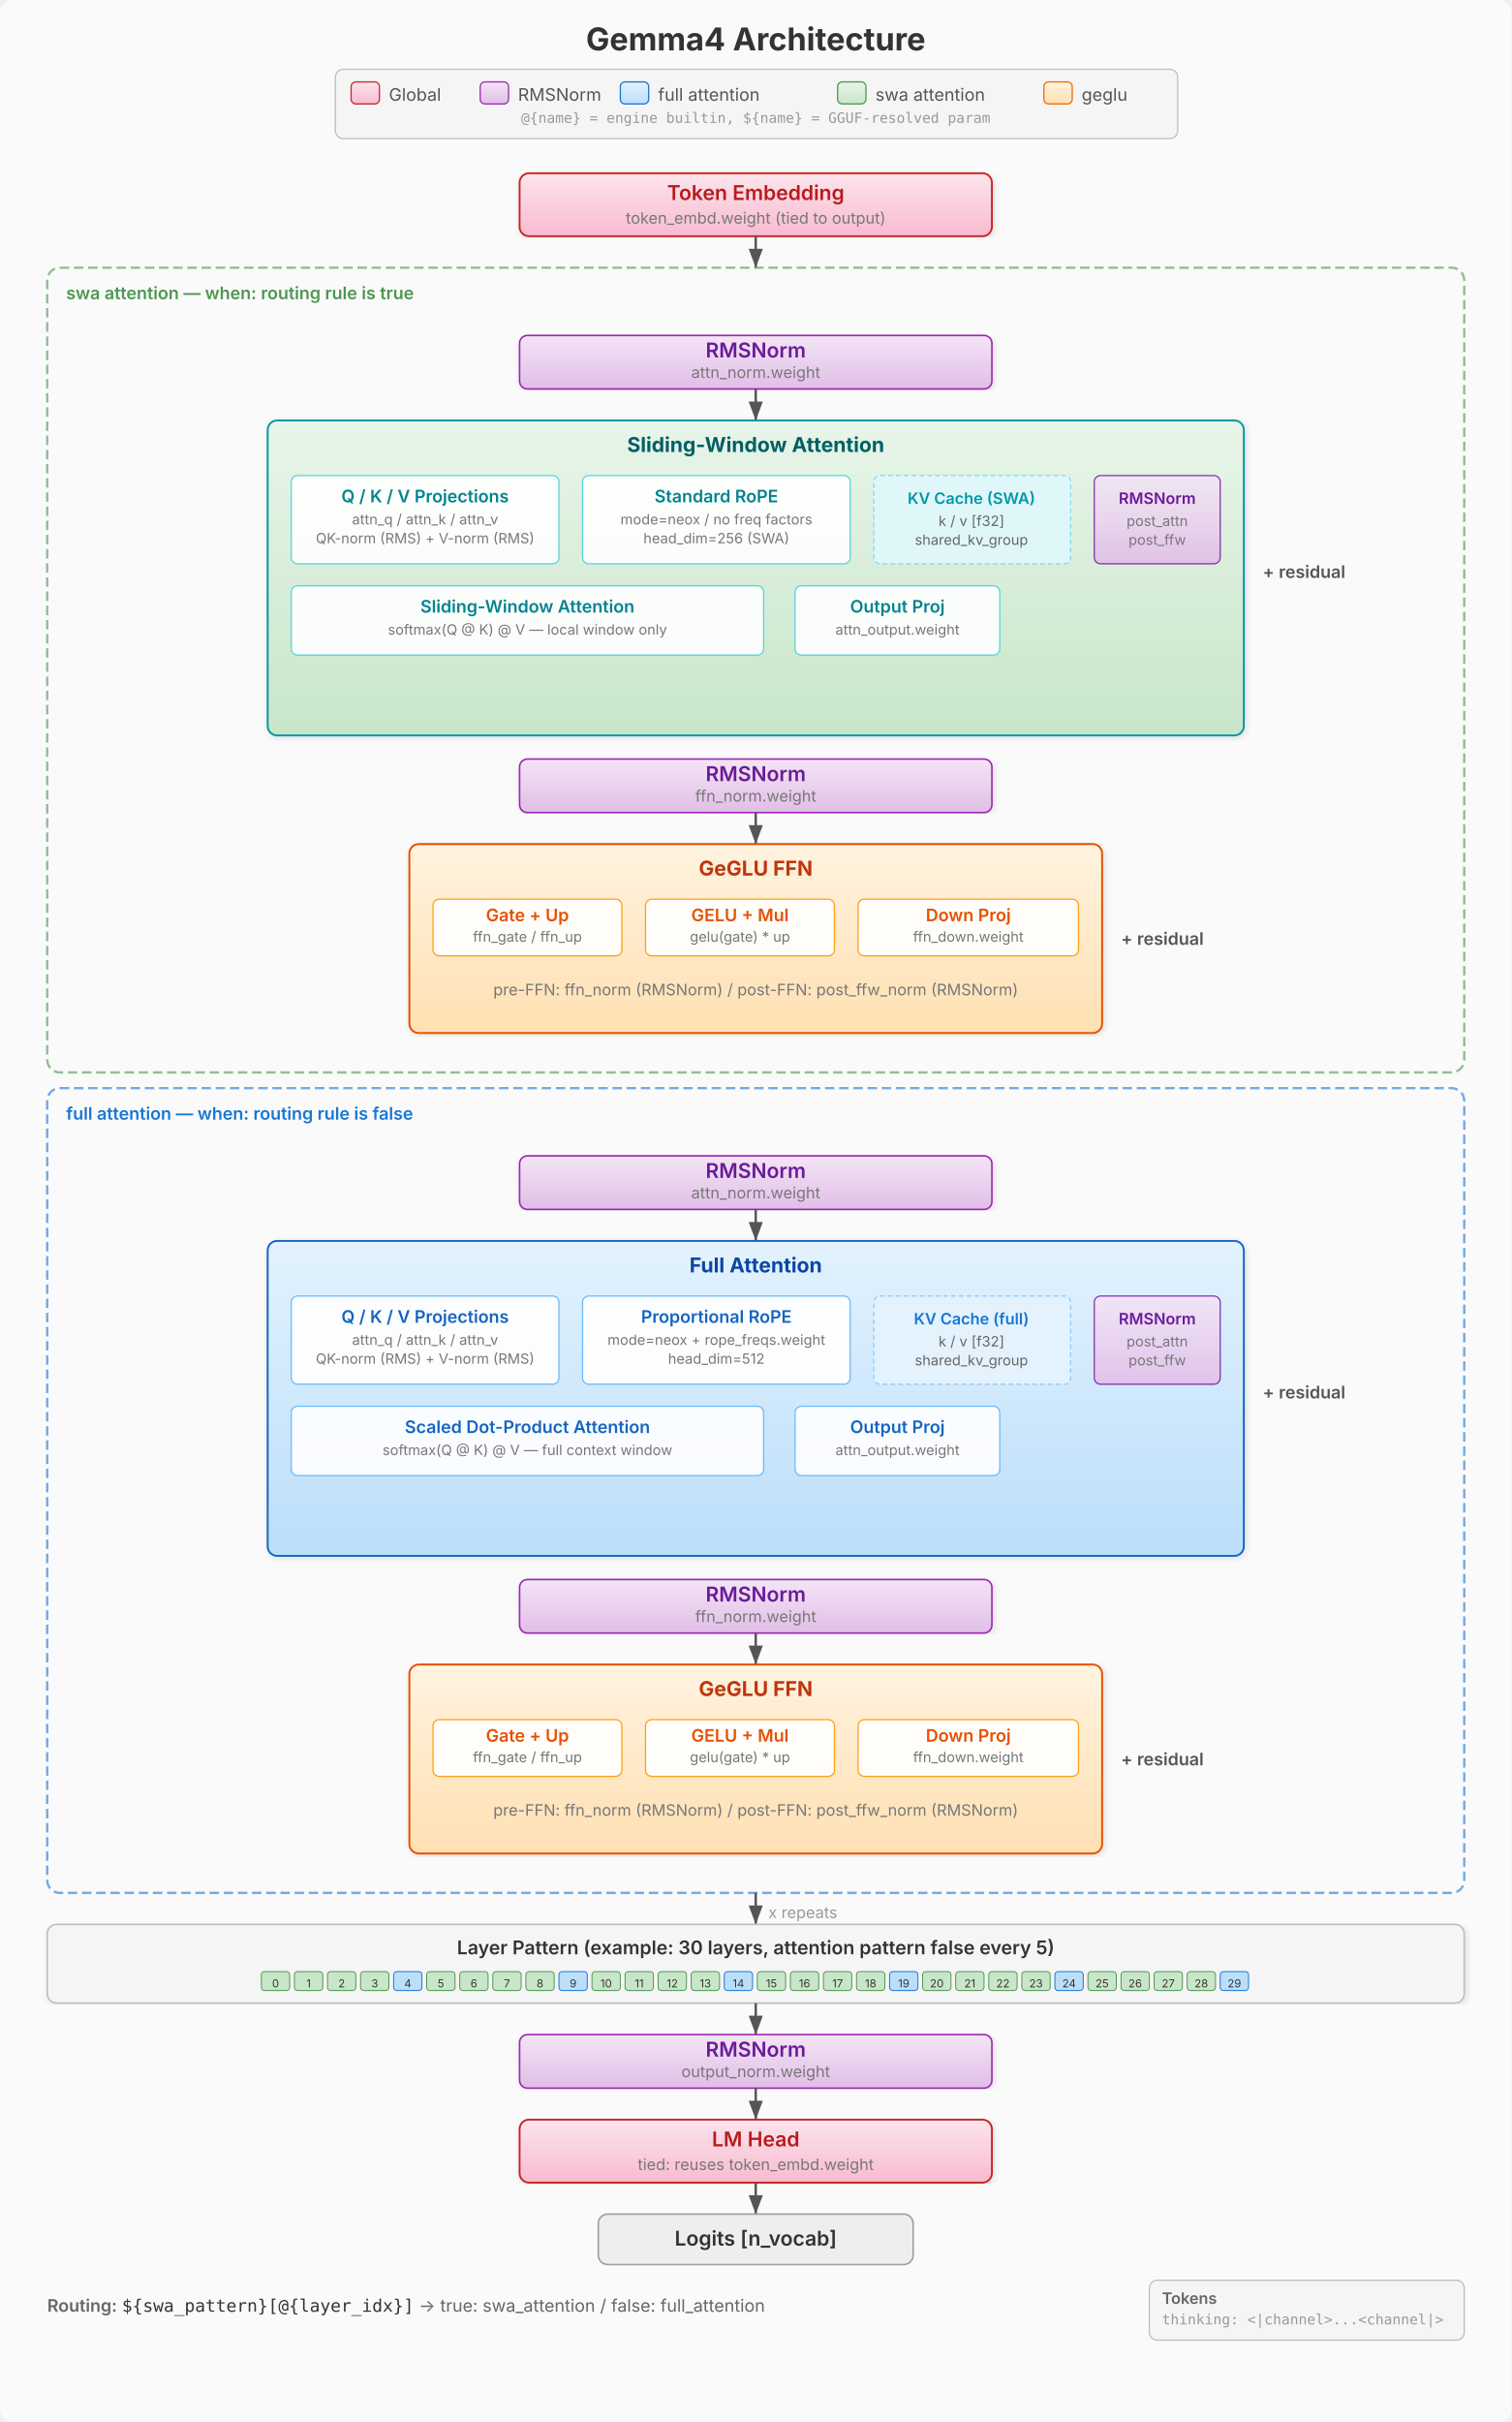
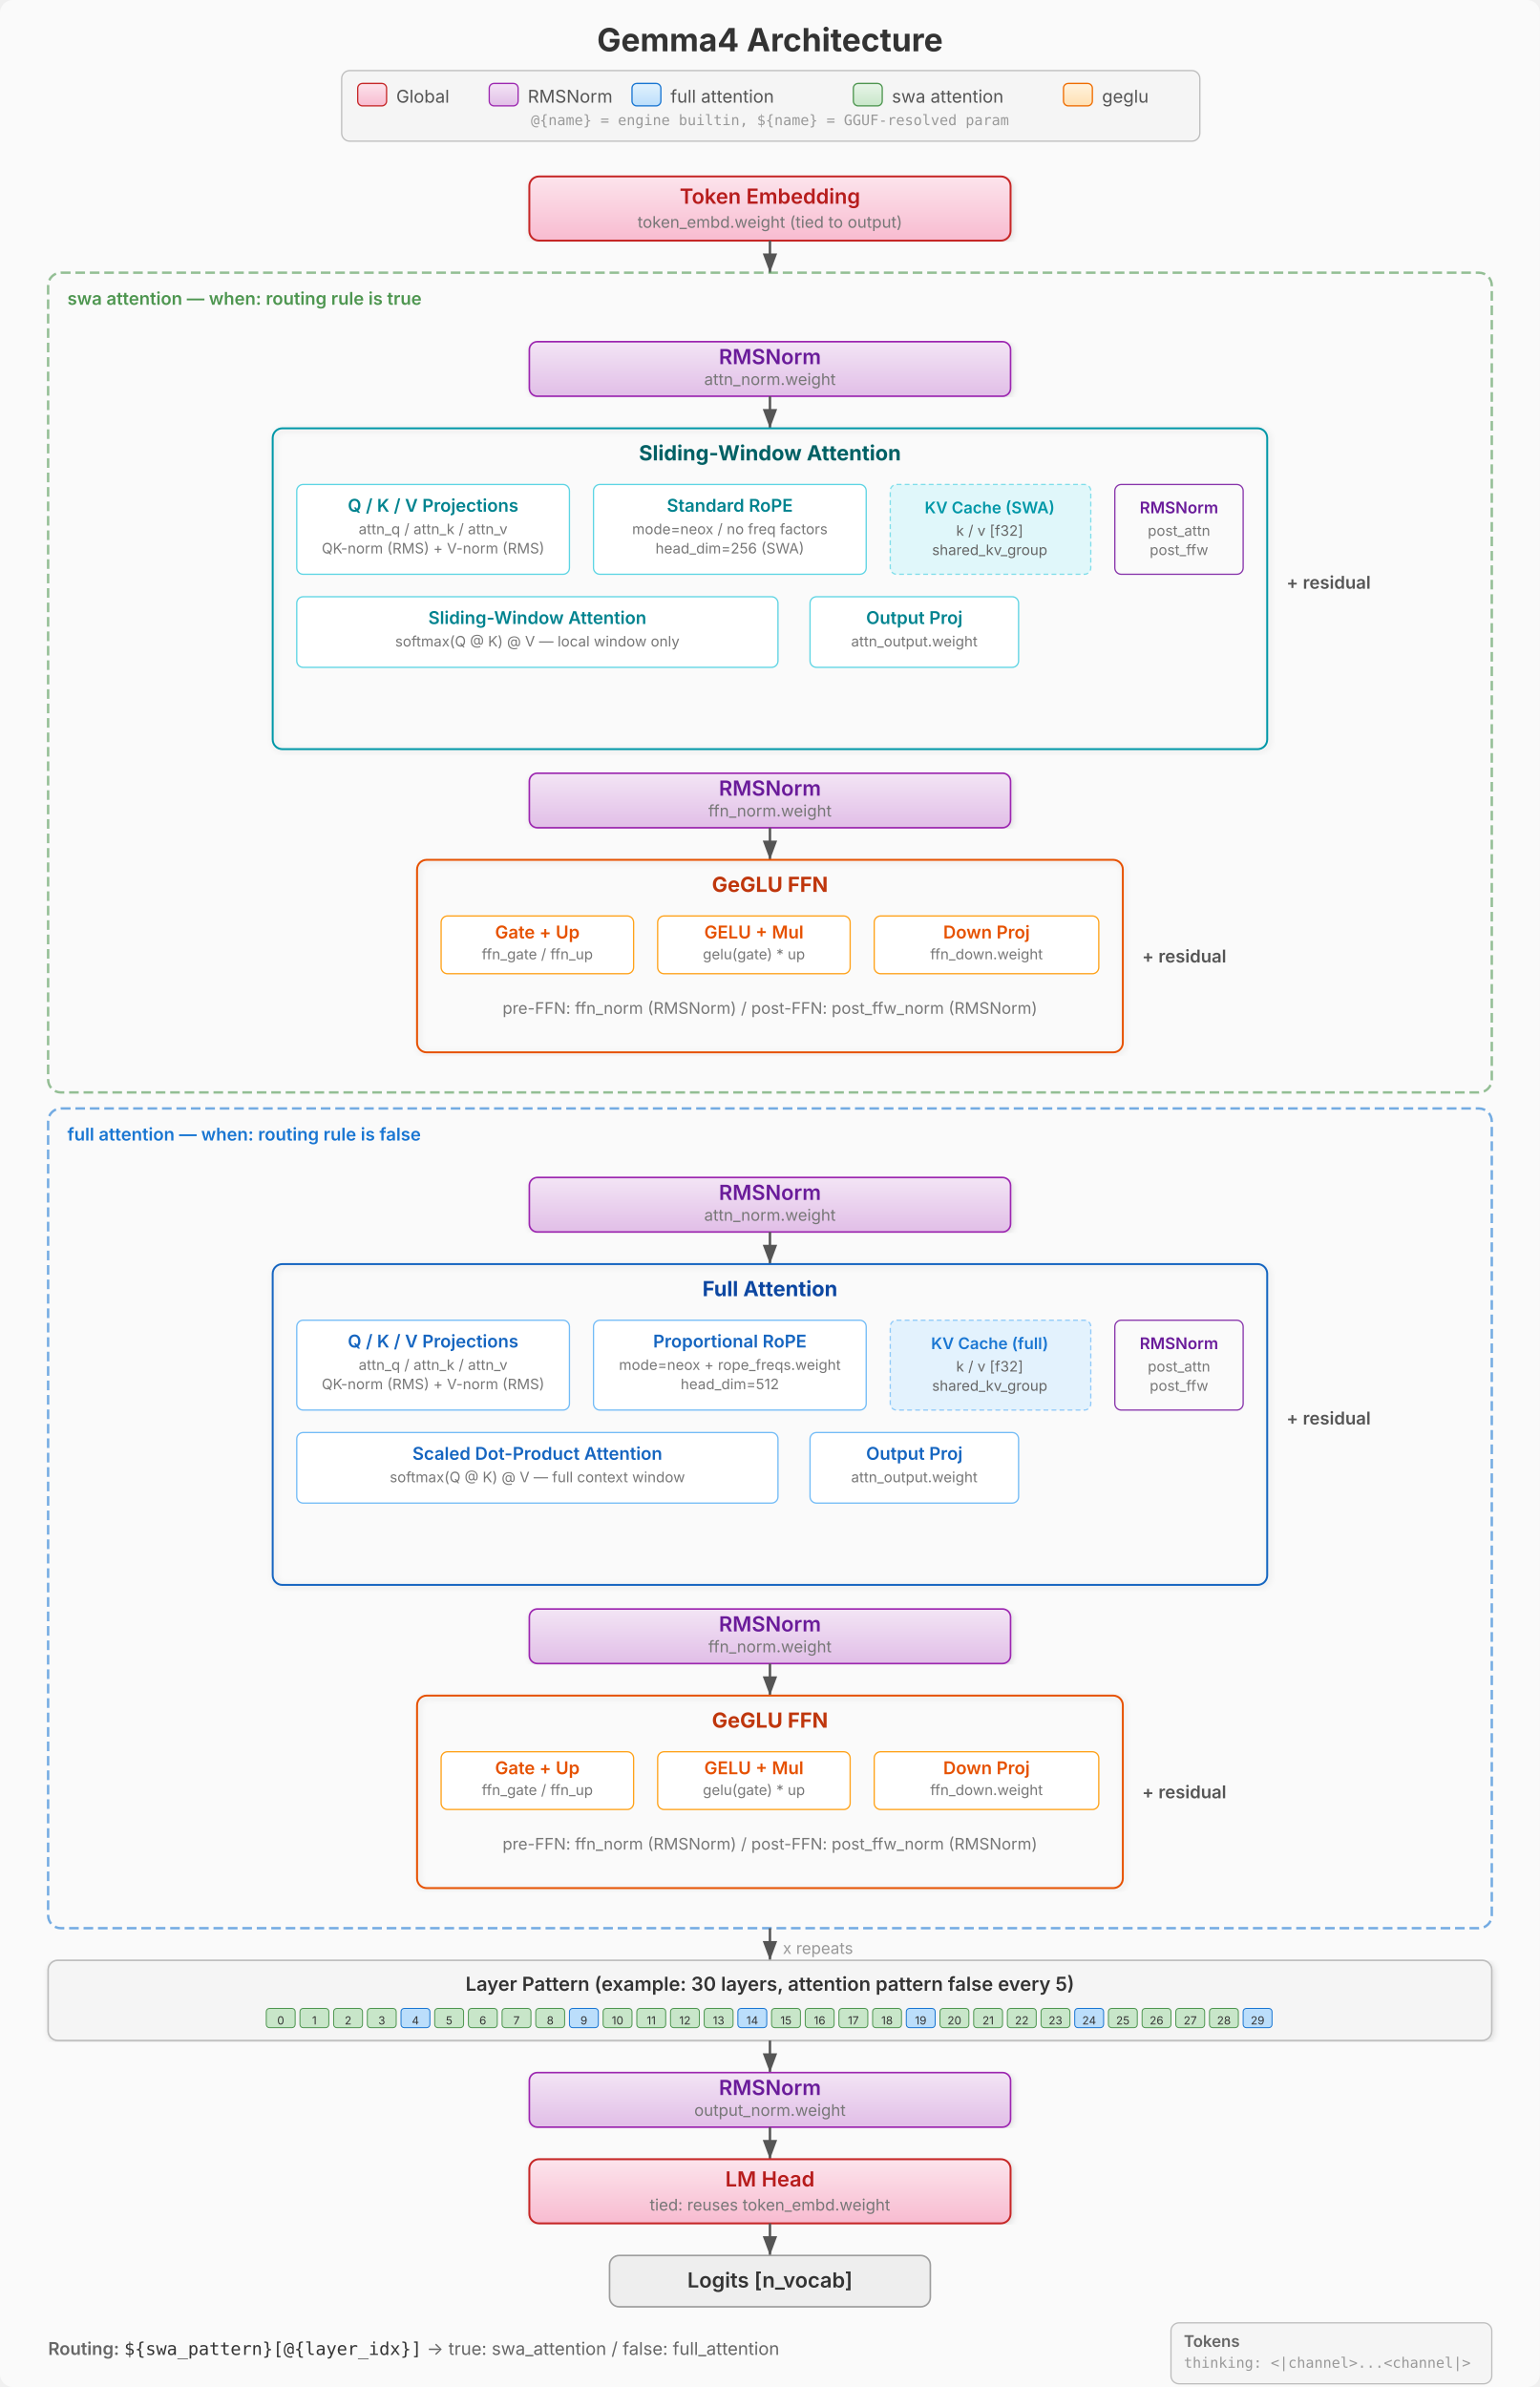
- <svg xmlns="http://www.w3.org/2000/svg" viewBox="0 0 960 1538" font-family="system-ui, -apple-system, sans-serif" font-size="13">
+ <svg xmlns="http://www.w3.org/2000/svg" viewBox="0 0 960 1488" font-family="system-ui, -apple-system, sans-serif" font-size="13">
+   <rect width="960" height="1488" fill="#fafafa" rx="8" />
+   <defs>
+     <linearGradient id="recurrent" x1="0" y1="0" x2="0" y2="1">
+       <stop offset="0%" stop-color="#e8f5e9" />
+       <stop offset="100%" stop-color="#c8e6c9" />
+     </linearGradient>
+     <linearGradient id="full_attention" x1="0" y1="0" x2="0" y2="1">
+       <stop offset="0%" stop-color="#e3f2fd" />
+       <stop offset="100%" stop-color="#bbdefb" />
+     </linearGradient>
+     <linearGradient id="swa" x1="0" y1="0" x2="0" y2="1">
+       <stop offset="0%" stop-color="#e8f5e9" />
+       <stop offset="100%" stop-color="#c8e6c9" />
+     </linearGradient>
+     <linearGradient id="ffn" x1="0" y1="0" x2="0" y2="1">
+       <stop offset="0%" stop-color="#fff3e0" />
+       <stop offset="100%" stop-color="#ffe0b2" />
+     </linearGradient>
+     <linearGradient id="norm" x1="0" y1="0" x2="0" y2="1">
+       <stop offset="0%" stop-color="#f3e5f5" />
+       <stop offset="100%" stop-color="#e1bee7" />
+     </linearGradient>
+     <linearGradient id="global" x1="0" y1="0" x2="0" y2="1">
+       <stop offset="0%" stop-color="#fce4ec" />
+       <stop offset="100%" stop-color="#f8bbd0" />
+     </linearGradient>
+   </defs>
  <defs>
    <marker id="arrow" markerWidth="8" markerHeight="6" refX="8" refY="3" orient="auto">
      <path d="M0,0 L8,3 L0,6" fill="#555555" />
    </marker>
-     <linearGradient id="ssmGrad" x1="0" y1="0" x2="0" y2="1">
-       <stop offset="0%" stop-color="#e8f5e9" />
-       <stop offset="100%" stop-color="#c8e6c9" />
-     </linearGradient>
-     <linearGradient id="attnGrad" x1="0" y1="0" x2="0" y2="1">
-       <stop offset="0%" stop-color="#e3f2fd" />
-       <stop offset="100%" stop-color="#bbdefb" />
-     </linearGradient>
-     <linearGradient id="swaGrad" x1="0" y1="0" x2="0" y2="1">
-       <stop offset="0%" stop-color="#e8f5e9" />
-       <stop offset="100%" stop-color="#c8e6c9" />
-     </linearGradient>
-     <linearGradient id="ffnGrad" x1="0" y1="0" x2="0" y2="1">
-       <stop offset="0%" stop-color="#fff3e0" />
-       <stop offset="100%" stop-color="#ffe0b2" />
-     </linearGradient>
-     <linearGradient id="normGrad" x1="0" y1="0" x2="0" y2="1">
-       <stop offset="0%" stop-color="#f3e5f5" />
-       <stop offset="100%" stop-color="#e1bee7" />
-     </linearGradient>
-     <linearGradient id="globalGrad" x1="0" y1="0" x2="0" y2="1">
-       <stop offset="0%" stop-color="#fce4ec" />
-       <stop offset="100%" stop-color="#f8bbd0" />
-     </linearGradient>
    <filter id="shadow" x="-2%" y="-2%" width="104%" height="104%">
      <feDropShadow dx="1" dy="1" stdDeviation="2" flood-opacity="0.12" />
    </filter>
+   </defs>
+   <defs>
    <g id="block_full_attention">
      <g>
        <rect width="620" height="200" rx="6" fill="url(#attnGrad)" stroke="#1565c0" stroke-width="1.2" filter="url(#shadow)" />
        <text x="310" y="20" text-anchor="middle" font-weight="700" font-size="13" fill="#0d47a1">Full Attention</text>
        <g transform="translate(15, 35)">
          <rect width="170" height="56" rx="4" fill="#fff" stroke="#64b5f6" stroke-width="0.8" opacity="0.9" />
          <text x="85" y="17" text-anchor="middle" font-size="11" font-weight="600" fill="#1565c0">Q / K / V Projections</text>
          <text x="85" y="31" text-anchor="middle" font-size="9" fill="#777">attn_q / attn_k / attn_v</text>
          <text x="85" y="43" text-anchor="middle" font-size="9" fill="#777">QK-norm (RMS) + V-norm (RMS)</text>
        </g>
        <g transform="translate(200, 35)">
          <rect width="170" height="56" rx="4" fill="#fff" stroke="#64b5f6" stroke-width="0.8" opacity="0.9" />
          <text x="85" y="17" text-anchor="middle" font-size="11" font-weight="600" fill="#1565c0">Proportional RoPE</text>
          <text x="85" y="31" text-anchor="middle" font-size="9" fill="#777">mode=neox + rope_freqs.weight</text>
          <text x="85" y="43" text-anchor="middle" font-size="9" fill="#777">head_dim=512</text>
        </g>
        <g transform="translate(15, 105)">
          <rect width="300" height="44" rx="4" fill="#fff" stroke="#64b5f6" stroke-width="0.8" opacity="0.9" />
          <text x="150" y="17" text-anchor="middle" font-size="11" font-weight="600" fill="#1565c0">Scaled Dot-Product Attention</text>
          <text x="150" y="31" text-anchor="middle" font-size="9" fill="#777">softmax(Q @ K) @ V — full context window</text>
        </g>
        <g transform="translate(335, 105)">
          <rect width="130" height="44" rx="4" fill="#fff" stroke="#64b5f6" stroke-width="0.8" opacity="0.9" />
          <text x="65" y="17" text-anchor="middle" font-size="11" font-weight="600" fill="#1565c0">Output Proj</text>
          <text x="65" y="31" text-anchor="middle" font-size="9" fill="#777">attn_output.weight</text>
        </g>
        <g transform="translate(385, 35)">
          <rect width="125" height="56" rx="4" fill="#e3f2fd" stroke="#90caf9" stroke-width="0.8" stroke-dasharray="3,2" />
          <text x="62" y="18" text-anchor="middle" font-size="10" font-weight="600" fill="#1976d2">KV Cache (full)</text>
          <text x="62" y="32" text-anchor="middle" font-size="9" fill="#666">k / v [f32]</text>
          <text x="62" y="44" text-anchor="middle" font-size="9" fill="#666">shared_kv_group</text>
        </g>
        <g transform="translate(525, 35)">
          <rect width="80" height="56" rx="4" fill="url(#normGrad)" stroke="#7b1fa2" stroke-width="0.8" opacity="0.9" />
          <text x="40" y="18" text-anchor="middle" font-size="10" font-weight="600" fill="#6a1b9a">RMSNorm</text>
          <text x="40" y="32" text-anchor="middle" font-size="9" fill="#777">post_attn</text>
          <text x="40" y="44" text-anchor="middle" font-size="9" fill="#777">post_ffw</text>
        </g>
      </g>
    </g>
    <g id="block_swa_attention">
      <g>
        <rect width="620" height="200" rx="6" fill="url(#swaGrad)" stroke="#0097A7" stroke-width="1.2" filter="url(#shadow)" />
        <text x="310" y="20" text-anchor="middle" font-weight="700" font-size="13" fill="#006064">Sliding-Window Attention</text>
        <g transform="translate(15, 35)">
          <rect width="170" height="56" rx="4" fill="#fff" stroke="#4dd0e1" stroke-width="0.8" opacity="0.9" />
          <text x="85" y="17" text-anchor="middle" font-size="11" font-weight="600" fill="#00838f">Q / K / V Projections</text>
          <text x="85" y="31" text-anchor="middle" font-size="9" fill="#777">attn_q / attn_k / attn_v</text>
          <text x="85" y="43" text-anchor="middle" font-size="9" fill="#777">QK-norm (RMS) + V-norm (RMS)</text>
        </g>
        <g transform="translate(200, 35)">
          <rect width="170" height="56" rx="4" fill="#fff" stroke="#4dd0e1" stroke-width="0.8" opacity="0.9" />
          <text x="85" y="17" text-anchor="middle" font-size="11" font-weight="600" fill="#00838f">Standard RoPE</text>
          <text x="85" y="31" text-anchor="middle" font-size="9" fill="#777">mode=neox / no freq factors</text>
          <text x="85" y="43" text-anchor="middle" font-size="9" fill="#777">head_dim=256 (SWA)</text>
        </g>
        <g transform="translate(15, 105)">
          <rect width="300" height="44" rx="4" fill="#fff" stroke="#4dd0e1" stroke-width="0.8" opacity="0.9" />
          <text x="150" y="17" text-anchor="middle" font-size="11" font-weight="600" fill="#00838f">Sliding-Window Attention</text>
          <text x="150" y="31" text-anchor="middle" font-size="9" fill="#777">softmax(Q @ K) @ V — local window only</text>
        </g>
        <g transform="translate(335, 105)">
          <rect width="130" height="44" rx="4" fill="#fff" stroke="#4dd0e1" stroke-width="0.8" opacity="0.9" />
          <text x="65" y="17" text-anchor="middle" font-size="11" font-weight="600" fill="#00838f">Output Proj</text>
          <text x="65" y="31" text-anchor="middle" font-size="9" fill="#777">attn_output.weight</text>
        </g>
        <g transform="translate(385, 35)">
          <rect width="125" height="56" rx="4" fill="#e0f7fa" stroke="#80deea" stroke-width="0.8" stroke-dasharray="3,2" />
          <text x="62" y="18" text-anchor="middle" font-size="10" font-weight="600" fill="#0097A7">KV Cache (SWA)</text>
          <text x="62" y="32" text-anchor="middle" font-size="9" fill="#666">k / v [f32]</text>
          <text x="62" y="44" text-anchor="middle" font-size="9" fill="#666">shared_kv_group</text>
        </g>
        <g transform="translate(525, 35)">
          <rect width="80" height="56" rx="4" fill="url(#normGrad)" stroke="#7b1fa2" stroke-width="0.8" opacity="0.9" />
          <text x="40" y="18" text-anchor="middle" font-size="10" font-weight="600" fill="#6a1b9a">RMSNorm</text>
          <text x="40" y="32" text-anchor="middle" font-size="9" fill="#777">post_attn</text>
          <text x="40" y="44" text-anchor="middle" font-size="9" fill="#777">post_ffw</text>
        </g>
      </g>
    </g>
    <g id="block_geglu">
      <g>
        <rect width="440" height="120" rx="6" fill="url(#ffnGrad)" stroke="#e65100" stroke-width="1.2" filter="url(#shadow)" />
        <text x="220" y="20" text-anchor="middle" font-weight="700" font-size="13" fill="#bf360c">GeGLU FFN</text>
        <g transform="translate(15, 35)">
          <rect width="120" height="36" rx="4" fill="#fff" stroke="#ff9800" stroke-width="0.8" opacity="0.9" />
          <text x="60" y="14" text-anchor="middle" font-size="11" font-weight="600" fill="#e65100">Gate + Up</text>
          <text x="60" y="27" text-anchor="middle" font-size="9" fill="#777">ffn_gate / ffn_up</text>
        </g>
        <g transform="translate(150, 35)">
          <rect width="120" height="36" rx="4" fill="#fff" stroke="#ff9800" stroke-width="0.8" opacity="0.9" />
          <text x="60" y="14" text-anchor="middle" font-size="11" font-weight="600" fill="#e65100">GELU + Mul</text>
          <text x="60" y="27" text-anchor="middle" font-size="9" fill="#777">gelu(gate) * up</text>
        </g>
        <g transform="translate(285, 35)">
          <rect width="140" height="36" rx="4" fill="#fff" stroke="#ff9800" stroke-width="0.8" opacity="0.9" />
          <text x="70" y="14" text-anchor="middle" font-size="11" font-weight="600" fill="#e65100">Down Proj</text>
          <text x="70" y="27" text-anchor="middle" font-size="9" fill="#777">ffn_down.weight</text>
        </g>
        <text x="220" y="96" text-anchor="middle" font-size="10" fill="#777">pre-FFN: ffn_norm (RMSNorm) / post-FFN: post_ffw_norm (RMSNorm)</text>
      </g>
    </g>
  </defs>
-   <rect width="960" height="1538" fill="#fafafa" rx="8" />
  <text x="480" y="32" text-anchor="middle" font-size="20" font-weight="bold" fill="#333333">Gemma4 Architecture</text>
  <rect x="213" y="44" width="535" height="44" rx="5" fill="#f5f5f5" stroke="#bdbdbd" stroke-width="0.8" />
  <g transform="translate(223, 52)">
-     <rect x="0" width="18" height="14" rx="3" fill="url(#globalGrad)" stroke="#C62828" stroke-width="0.8" />
+     <rect x="0" width="18" height="14" rx="3" fill="url(#global)" stroke="#C62828" stroke-width="0.8" />
    <text x="24" y="12" font-size="11" fill="#555555">Global</text>
-     <rect x="82" width="18" height="14" rx="3" fill="url(#normGrad)" stroke="#9C27B0" stroke-width="0.8" />
+     <rect x="82" width="18" height="14" rx="3" fill="url(#norm)" stroke="#9C27B0" stroke-width="0.8" />
    <text x="106" y="12" font-size="11" fill="#555555">RMSNorm</text>
-     <rect x="171" width="18" height="14" rx="3" fill="url(#attnGrad)" stroke="#1976D2" stroke-width="0.8" />
+     <rect x="171" width="18" height="14" rx="3" fill="url(#full_attention)" stroke="#1976D2" stroke-width="0.8" />
    <text x="195" y="12" font-size="11" fill="#555555">full attention</text>
-     <rect x="309" width="18" height="14" rx="3" fill="url(#swaGrad)" stroke="#4E9650" stroke-width="0.8" />
+     <rect x="309" width="18" height="14" rx="3" fill="url(#swa)" stroke="#4E9650" stroke-width="0.8" />
    <text x="333" y="12" font-size="11" fill="#555555">swa attention</text>
-     <rect x="440" width="18" height="14" rx="3" fill="url(#ffnGrad)" stroke="#EF6C00" stroke-width="0.8" />
+     <rect x="440" width="18" height="14" rx="3" fill="url(#ffn)" stroke="#EF6C00" stroke-width="0.8" />
    <text x="464" y="12" font-size="11" fill="#555555">geglu</text>
  </g>
  <text x="480" y="78" text-anchor="middle" font-size="9" fill="#999999" font-family="monospace">@{name} = engine builtin, ${name} = GGUF-resolved param</text>
  <g transform="translate(330, 110)">
-     <rect width="300" height="40" rx="6" fill="url(#globalGrad)" stroke="#C62828" stroke-width="1.2" filter="url(#shadow)" />
+     <rect width="300" height="40" rx="6" fill="url(#global)" stroke="#C62828" stroke-width="1.2" filter="url(#shadow)" />
    <text x="150" y="17" text-anchor="middle" font-weight="600" fill="#b71c1c">Token Embedding</text>
    <text x="150" y="32" text-anchor="middle" font-size="10" fill="#777777">token_embd.weight (tied to output)</text>
  </g>
  <line x1="480" y1="150" x2="480" y2="170" stroke="#555555" stroke-width="1.5" marker-end="url(#arrow)" />
  <rect x="30" y="170" width="900" height="511" rx="8" fill="none" stroke="#4E9650" stroke-width="1.5" stroke-dasharray="6,3" opacity="0.6" />
  <text x="42" y="190" font-size="11" font-weight="600" fill="#4E9650">swa attention — when: routing rule is true</text>
  <g transform="translate(330, 213)">
-     <rect width="300" height="34" rx="5" fill="url(#normGrad)" stroke="#9C27B0" stroke-width="1" filter="url(#shadow)" />
+     <rect width="300" height="34" rx="5" fill="url(#norm)" stroke="#9C27B0" stroke-width="1" filter="url(#shadow)" />
    <text x="150" y="14" text-anchor="middle" font-weight="600" fill="#6a1b9a">RMSNorm</text>
    <text x="150" y="27" text-anchor="middle" font-size="10" fill="#777777">attn_norm.weight</text>
  </g>
  <line x1="480" y1="247" x2="480" y2="267" stroke="#555555" stroke-width="1.5" marker-end="url(#arrow)" />
  <use href="#block_swa_attention" transform="translate(170, 267)" />
  <text x="802" y="367" font-size="11" fill="#555555" font-weight="600">+ residual</text>
  <g transform="translate(330, 482)">
-     <rect width="300" height="34" rx="5" fill="url(#normGrad)" stroke="#9C27B0" stroke-width="1" filter="url(#shadow)" />
+     <rect width="300" height="34" rx="5" fill="url(#norm)" stroke="#9C27B0" stroke-width="1" filter="url(#shadow)" />
    <text x="150" y="14" text-anchor="middle" font-weight="600" fill="#6a1b9a">RMSNorm</text>
    <text x="150" y="27" text-anchor="middle" font-size="10" fill="#777777">ffn_norm.weight</text>
  </g>
  <line x1="480" y1="516" x2="480" y2="536" stroke="#555555" stroke-width="1.5" marker-end="url(#arrow)" />
  <use href="#block_geglu" transform="translate(260, 536)" />
  <text x="712" y="600" font-size="11" fill="#555555" font-weight="600">+ residual</text>
  <rect x="30" y="691" width="900" height="511" rx="8" fill="none" stroke="#1976D2" stroke-width="1.5" stroke-dasharray="6,3" opacity="0.6" />
  <text x="42" y="711" font-size="11" font-weight="600" fill="#1976D2">full attention — when: routing rule is false</text>
  <g transform="translate(330, 734)">
-     <rect width="300" height="34" rx="5" fill="url(#normGrad)" stroke="#9C27B0" stroke-width="1" filter="url(#shadow)" />
+     <rect width="300" height="34" rx="5" fill="url(#norm)" stroke="#9C27B0" stroke-width="1" filter="url(#shadow)" />
    <text x="150" y="14" text-anchor="middle" font-weight="600" fill="#6a1b9a">RMSNorm</text>
    <text x="150" y="27" text-anchor="middle" font-size="10" fill="#777777">attn_norm.weight</text>
  </g>
  <line x1="480" y1="768" x2="480" y2="788" stroke="#555555" stroke-width="1.5" marker-end="url(#arrow)" />
  <use href="#block_full_attention" transform="translate(170, 788)" />
  <text x="802" y="888" font-size="11" fill="#555555" font-weight="600">+ residual</text>
  <g transform="translate(330, 1003)">
-     <rect width="300" height="34" rx="5" fill="url(#normGrad)" stroke="#9C27B0" stroke-width="1" filter="url(#shadow)" />
+     <rect width="300" height="34" rx="5" fill="url(#norm)" stroke="#9C27B0" stroke-width="1" filter="url(#shadow)" />
    <text x="150" y="14" text-anchor="middle" font-weight="600" fill="#6a1b9a">RMSNorm</text>
    <text x="150" y="27" text-anchor="middle" font-size="10" fill="#777777">ffn_norm.weight</text>
  </g>
  <line x1="480" y1="1037" x2="480" y2="1057" stroke="#555555" stroke-width="1.5" marker-end="url(#arrow)" />
  <use href="#block_geglu" transform="translate(260, 1057)" />
  <text x="712" y="1121" font-size="11" fill="#555555" font-weight="600">+ residual</text>
  <line x1="480" y1="1202" x2="480" y2="1222" stroke="#555555" stroke-width="1.5" marker-end="url(#arrow)" />
  <text x="488" y="1218" font-size="10" fill="#999999">x repeats</text>
  <g transform="translate(30, 1222)">
    <rect width="900" height="50" rx="6" fill="#f5f5f5" stroke="#bdbdbd" stroke-width="1" filter="url(#shadow)" />
    <text x="450" y="19" text-anchor="middle" font-size="12" font-weight="600" fill="#333333">Layer Pattern (example: 30 layers, attention pattern false every 5)</text>
    <g transform="translate(136, 30)">
      <rect x="0" width="18" height="12" rx="2" fill="#c8e6c9" stroke="#4E9650" stroke-width="0.6" />
      <text x="9" y="10" text-anchor="middle" font-size="7" fill="#333333">0</text>
      <rect x="21" width="18" height="12" rx="2" fill="#c8e6c9" stroke="#4E9650" stroke-width="0.6" />
      <text x="30" y="10" text-anchor="middle" font-size="7" fill="#333333">1</text>
      <rect x="42" width="18" height="12" rx="2" fill="#c8e6c9" stroke="#4E9650" stroke-width="0.6" />
      <text x="51" y="10" text-anchor="middle" font-size="7" fill="#333333">2</text>
      <rect x="63" width="18" height="12" rx="2" fill="#c8e6c9" stroke="#4E9650" stroke-width="0.6" />
      <text x="72" y="10" text-anchor="middle" font-size="7" fill="#333333">3</text>
      <rect x="84" width="18" height="12" rx="2" fill="#bbdefb" stroke="#1976D2" stroke-width="0.6" />
      <text x="93" y="10" text-anchor="middle" font-size="7" fill="#333333">4</text>
      <rect x="105" width="18" height="12" rx="2" fill="#c8e6c9" stroke="#4E9650" stroke-width="0.6" />
      <text x="114" y="10" text-anchor="middle" font-size="7" fill="#333333">5</text>
      <rect x="126" width="18" height="12" rx="2" fill="#c8e6c9" stroke="#4E9650" stroke-width="0.6" />
      <text x="135" y="10" text-anchor="middle" font-size="7" fill="#333333">6</text>
      <rect x="147" width="18" height="12" rx="2" fill="#c8e6c9" stroke="#4E9650" stroke-width="0.6" />
      <text x="156" y="10" text-anchor="middle" font-size="7" fill="#333333">7</text>
      <rect x="168" width="18" height="12" rx="2" fill="#c8e6c9" stroke="#4E9650" stroke-width="0.6" />
      <text x="177" y="10" text-anchor="middle" font-size="7" fill="#333333">8</text>
      <rect x="189" width="18" height="12" rx="2" fill="#bbdefb" stroke="#1976D2" stroke-width="0.6" />
      <text x="198" y="10" text-anchor="middle" font-size="7" fill="#333333">9</text>
      <rect x="210" width="18" height="12" rx="2" fill="#c8e6c9" stroke="#4E9650" stroke-width="0.6" />
      <text x="219" y="10" text-anchor="middle" font-size="7" fill="#333333">10</text>
      <rect x="231" width="18" height="12" rx="2" fill="#c8e6c9" stroke="#4E9650" stroke-width="0.6" />
      <text x="240" y="10" text-anchor="middle" font-size="7" fill="#333333">11</text>
      <rect x="252" width="18" height="12" rx="2" fill="#c8e6c9" stroke="#4E9650" stroke-width="0.6" />
      <text x="261" y="10" text-anchor="middle" font-size="7" fill="#333333">12</text>
      <rect x="273" width="18" height="12" rx="2" fill="#c8e6c9" stroke="#4E9650" stroke-width="0.6" />
      <text x="282" y="10" text-anchor="middle" font-size="7" fill="#333333">13</text>
      <rect x="294" width="18" height="12" rx="2" fill="#bbdefb" stroke="#1976D2" stroke-width="0.6" />
      <text x="303" y="10" text-anchor="middle" font-size="7" fill="#333333">14</text>
      <rect x="315" width="18" height="12" rx="2" fill="#c8e6c9" stroke="#4E9650" stroke-width="0.6" />
      <text x="324" y="10" text-anchor="middle" font-size="7" fill="#333333">15</text>
      <rect x="336" width="18" height="12" rx="2" fill="#c8e6c9" stroke="#4E9650" stroke-width="0.6" />
      <text x="345" y="10" text-anchor="middle" font-size="7" fill="#333333">16</text>
      <rect x="357" width="18" height="12" rx="2" fill="#c8e6c9" stroke="#4E9650" stroke-width="0.6" />
      <text x="366" y="10" text-anchor="middle" font-size="7" fill="#333333">17</text>
      <rect x="378" width="18" height="12" rx="2" fill="#c8e6c9" stroke="#4E9650" stroke-width="0.6" />
      <text x="387" y="10" text-anchor="middle" font-size="7" fill="#333333">18</text>
      <rect x="399" width="18" height="12" rx="2" fill="#bbdefb" stroke="#1976D2" stroke-width="0.6" />
      <text x="408" y="10" text-anchor="middle" font-size="7" fill="#333333">19</text>
      <rect x="420" width="18" height="12" rx="2" fill="#c8e6c9" stroke="#4E9650" stroke-width="0.6" />
      <text x="429" y="10" text-anchor="middle" font-size="7" fill="#333333">20</text>
      <rect x="441" width="18" height="12" rx="2" fill="#c8e6c9" stroke="#4E9650" stroke-width="0.6" />
      <text x="450" y="10" text-anchor="middle" font-size="7" fill="#333333">21</text>
      <rect x="462" width="18" height="12" rx="2" fill="#c8e6c9" stroke="#4E9650" stroke-width="0.6" />
      <text x="471" y="10" text-anchor="middle" font-size="7" fill="#333333">22</text>
      <rect x="483" width="18" height="12" rx="2" fill="#c8e6c9" stroke="#4E9650" stroke-width="0.6" />
      <text x="492" y="10" text-anchor="middle" font-size="7" fill="#333333">23</text>
      <rect x="504" width="18" height="12" rx="2" fill="#bbdefb" stroke="#1976D2" stroke-width="0.6" />
      <text x="513" y="10" text-anchor="middle" font-size="7" fill="#333333">24</text>
      <rect x="525" width="18" height="12" rx="2" fill="#c8e6c9" stroke="#4E9650" stroke-width="0.6" />
      <text x="534" y="10" text-anchor="middle" font-size="7" fill="#333333">25</text>
      <rect x="546" width="18" height="12" rx="2" fill="#c8e6c9" stroke="#4E9650" stroke-width="0.6" />
      <text x="555" y="10" text-anchor="middle" font-size="7" fill="#333333">26</text>
      <rect x="567" width="18" height="12" rx="2" fill="#c8e6c9" stroke="#4E9650" stroke-width="0.6" />
      <text x="576" y="10" text-anchor="middle" font-size="7" fill="#333333">27</text>
      <rect x="588" width="18" height="12" rx="2" fill="#c8e6c9" stroke="#4E9650" stroke-width="0.6" />
      <text x="597" y="10" text-anchor="middle" font-size="7" fill="#333333">28</text>
      <rect x="609" width="18" height="12" rx="2" fill="#bbdefb" stroke="#1976D2" stroke-width="0.6" />
      <text x="618" y="10" text-anchor="middle" font-size="7" fill="#333333">29</text>
    </g>
  </g>
  <line x1="480" y1="1272" x2="480" y2="1292" stroke="#555555" stroke-width="1.5" marker-end="url(#arrow)" />
  <g transform="translate(330, 1292)">
-     <rect width="300" height="34" rx="5" fill="url(#normGrad)" stroke="#9C27B0" stroke-width="1" filter="url(#shadow)" />
+     <rect width="300" height="34" rx="5" fill="url(#norm)" stroke="#9C27B0" stroke-width="1" filter="url(#shadow)" />
    <text x="150" y="14" text-anchor="middle" font-weight="600" fill="#6a1b9a">RMSNorm</text>
    <text x="150" y="27" text-anchor="middle" font-size="10" fill="#777777">output_norm.weight</text>
  </g>
  <line x1="480" y1="1326" x2="480" y2="1346" stroke="#555555" stroke-width="1.5" marker-end="url(#arrow)" />
  <g transform="translate(330, 1346)">
-     <rect width="300" height="40" rx="6" fill="url(#globalGrad)" stroke="#C62828" stroke-width="1.2" filter="url(#shadow)" />
+     <rect width="300" height="40" rx="6" fill="url(#global)" stroke="#C62828" stroke-width="1.2" filter="url(#shadow)" />
    <text x="150" y="17" text-anchor="middle" font-weight="600" fill="#b71c1c">LM Head</text>
    <text x="150" y="32" text-anchor="middle" font-size="10" fill="#777777">tied: reuses token_embd.weight</text>
  </g>
  <line x1="480" y1="1386" x2="480" y2="1406" stroke="#555555" stroke-width="1.5" marker-end="url(#arrow)" />
  <g transform="translate(380, 1406)">
    <rect width="200" height="32" rx="6" fill="#eeeeee" stroke="#9e9e9e" stroke-width="1" />
    <text x="100" y="20" text-anchor="middle" font-weight="600" fill="#333333">Logits [n_vocab]</text>
  </g>
  <text x="30" y="1468" font-size="11" fill="#666666">
    <tspan font-weight="600">Routing:</tspan>
    <tspan font-family="monospace" fill="#333333">${swa_pattern}[@{layer_idx}]</tspan> -&gt; true: swa_attention / false: full_attention</text>
  <rect x="730" y="1448" width="200" height="38" rx="5" fill="#f5f5f5" stroke="#bdbdbd" stroke-width="0.8" />
  <text x="738" y="1463" font-size="10" font-weight="600" fill="#666666">Tokens</text>
  <text x="738" y="1476" font-size="9" fill="#999999" font-family="monospace">thinking: &lt;|channel&gt;...&lt;channel|&gt;</text>
</svg>
